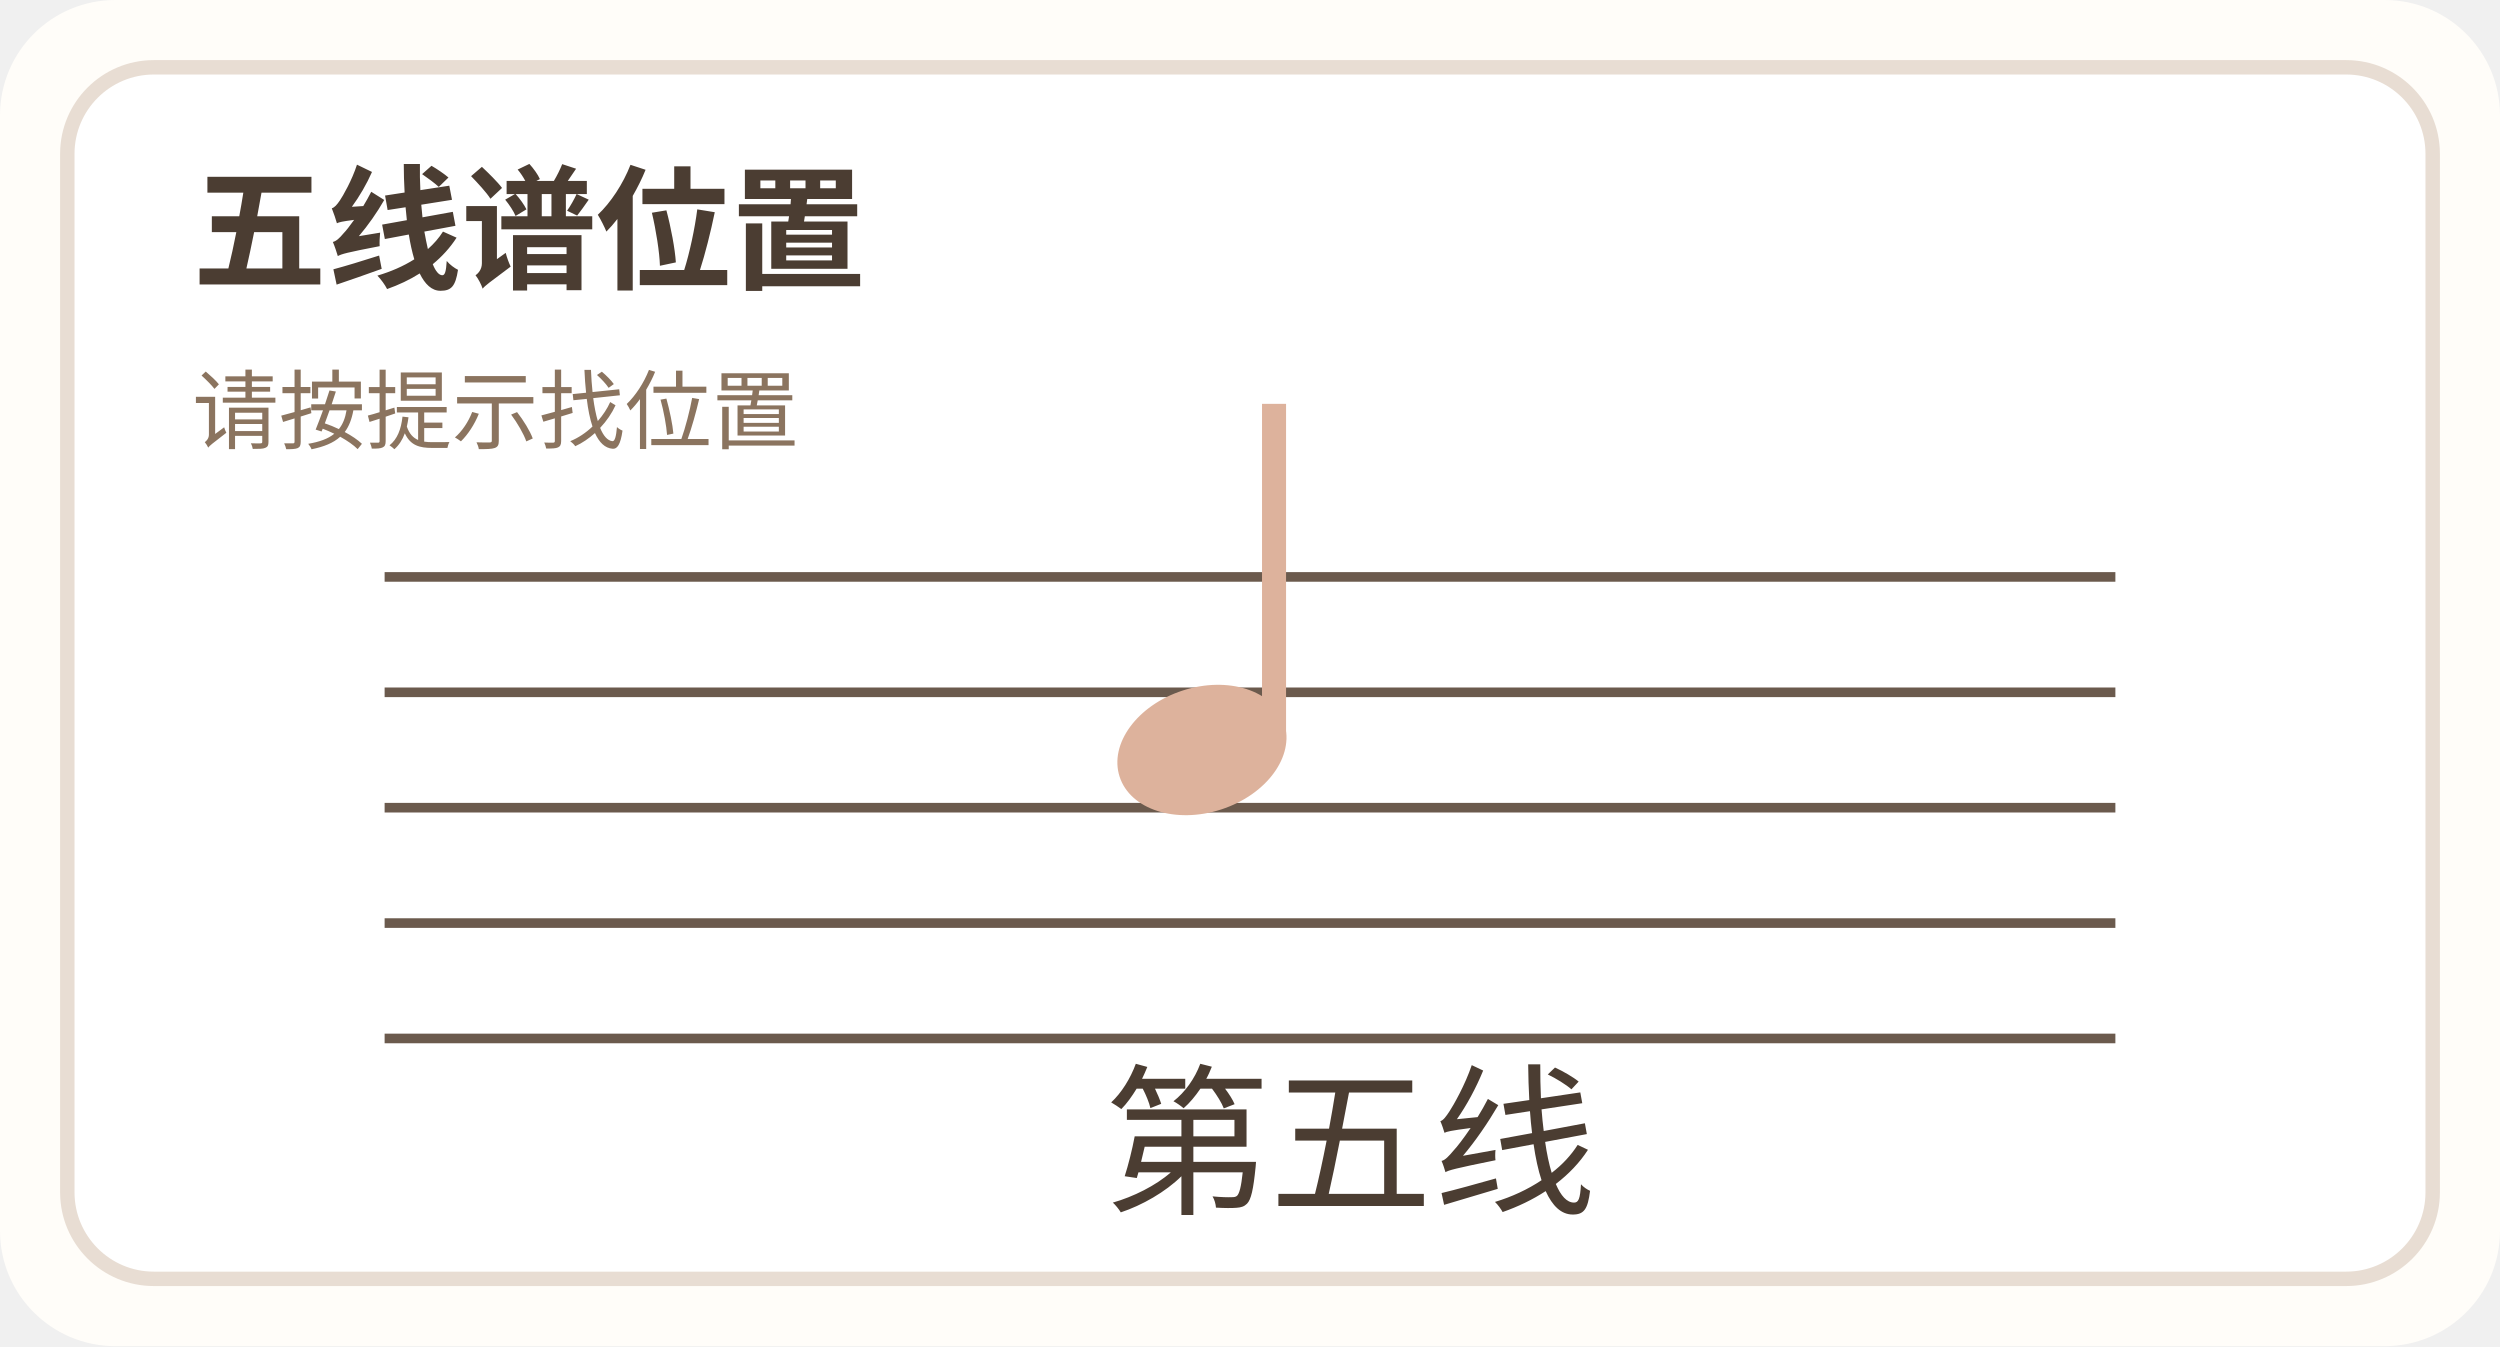
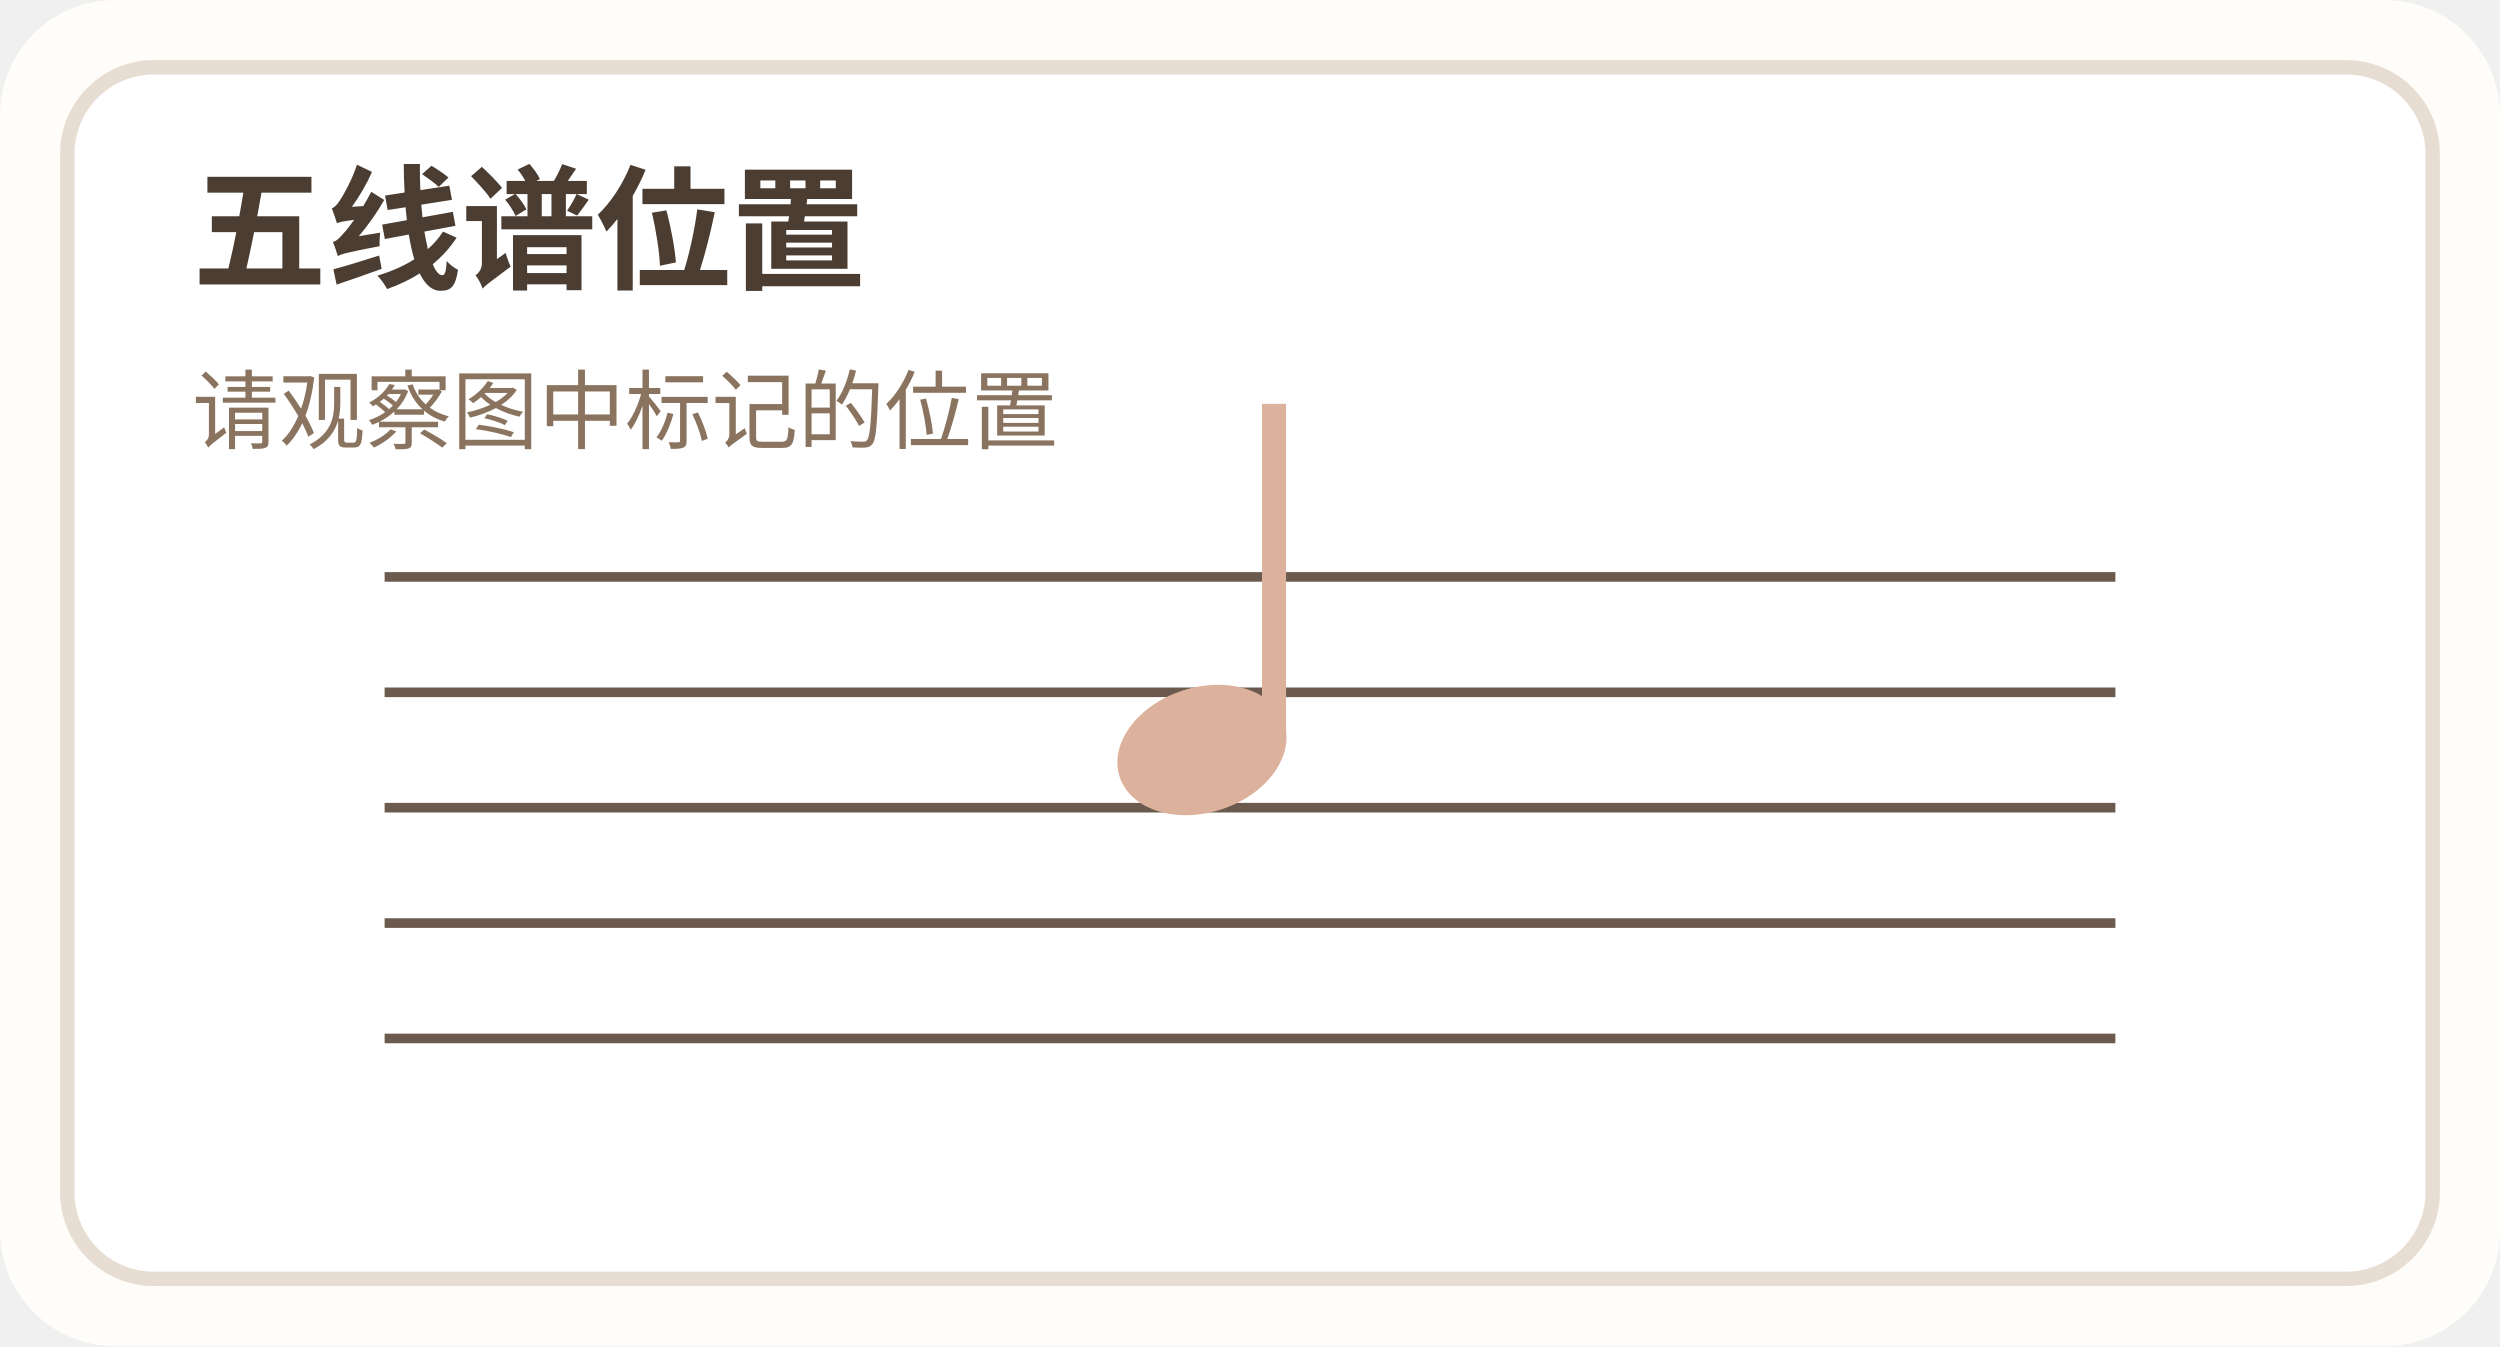
<svg xmlns="http://www.w3.org/2000/svg" width="520" height="280" viewBox="0 0 520 280">
  <rect width="100%" height="100%" rx="24" fill="#FFFDF9" />
  <rect x="14" y="14" width="492" height="252" rx="18" fill="#FFFFFF" stroke="#E8DDD3" stroke-width="3" />
  <text x="40" y="58" font-size="28" font-family="Arial, sans-serif" fill="#4B3D32" font-weight="700">五线谱位置</text>
-   <text x="40" y="92" font-size="18" font-family="Arial, sans-serif" fill="#8B745F">请按提示找位置</text>
+   <text x="40" y="92" font-size="18" font-family="Arial, sans-serif" fill="#8B745F">请观察图中标记的位置</text>
  <line x1="80" y1="120" x2="440" y2="120" stroke="#6B5A4D" stroke-width="2" />
  <line x1="80" y1="144" x2="440" y2="144" stroke="#6B5A4D" stroke-width="2" />
  <line x1="80" y1="168" x2="440" y2="168" stroke="#6B5A4D" stroke-width="2" />
  <line x1="80" y1="192" x2="440" y2="192" stroke="#6B5A4D" stroke-width="2" />
  <line x1="80" y1="216" x2="440" y2="216" stroke="#6B5A4D" stroke-width="2" />
  <ellipse cx="250" cy="156" rx="18" ry="13" fill="#DDB29C" transform="rotate(-18 250 156)" />
  <line x1="265" y1="154" x2="265" y2="84" stroke="#DDB29C" stroke-width="5" />
-   <text x="230" y="250" font-size="34" font-family="Arial" fill="#4B3D32">第五线</text>
</svg>
